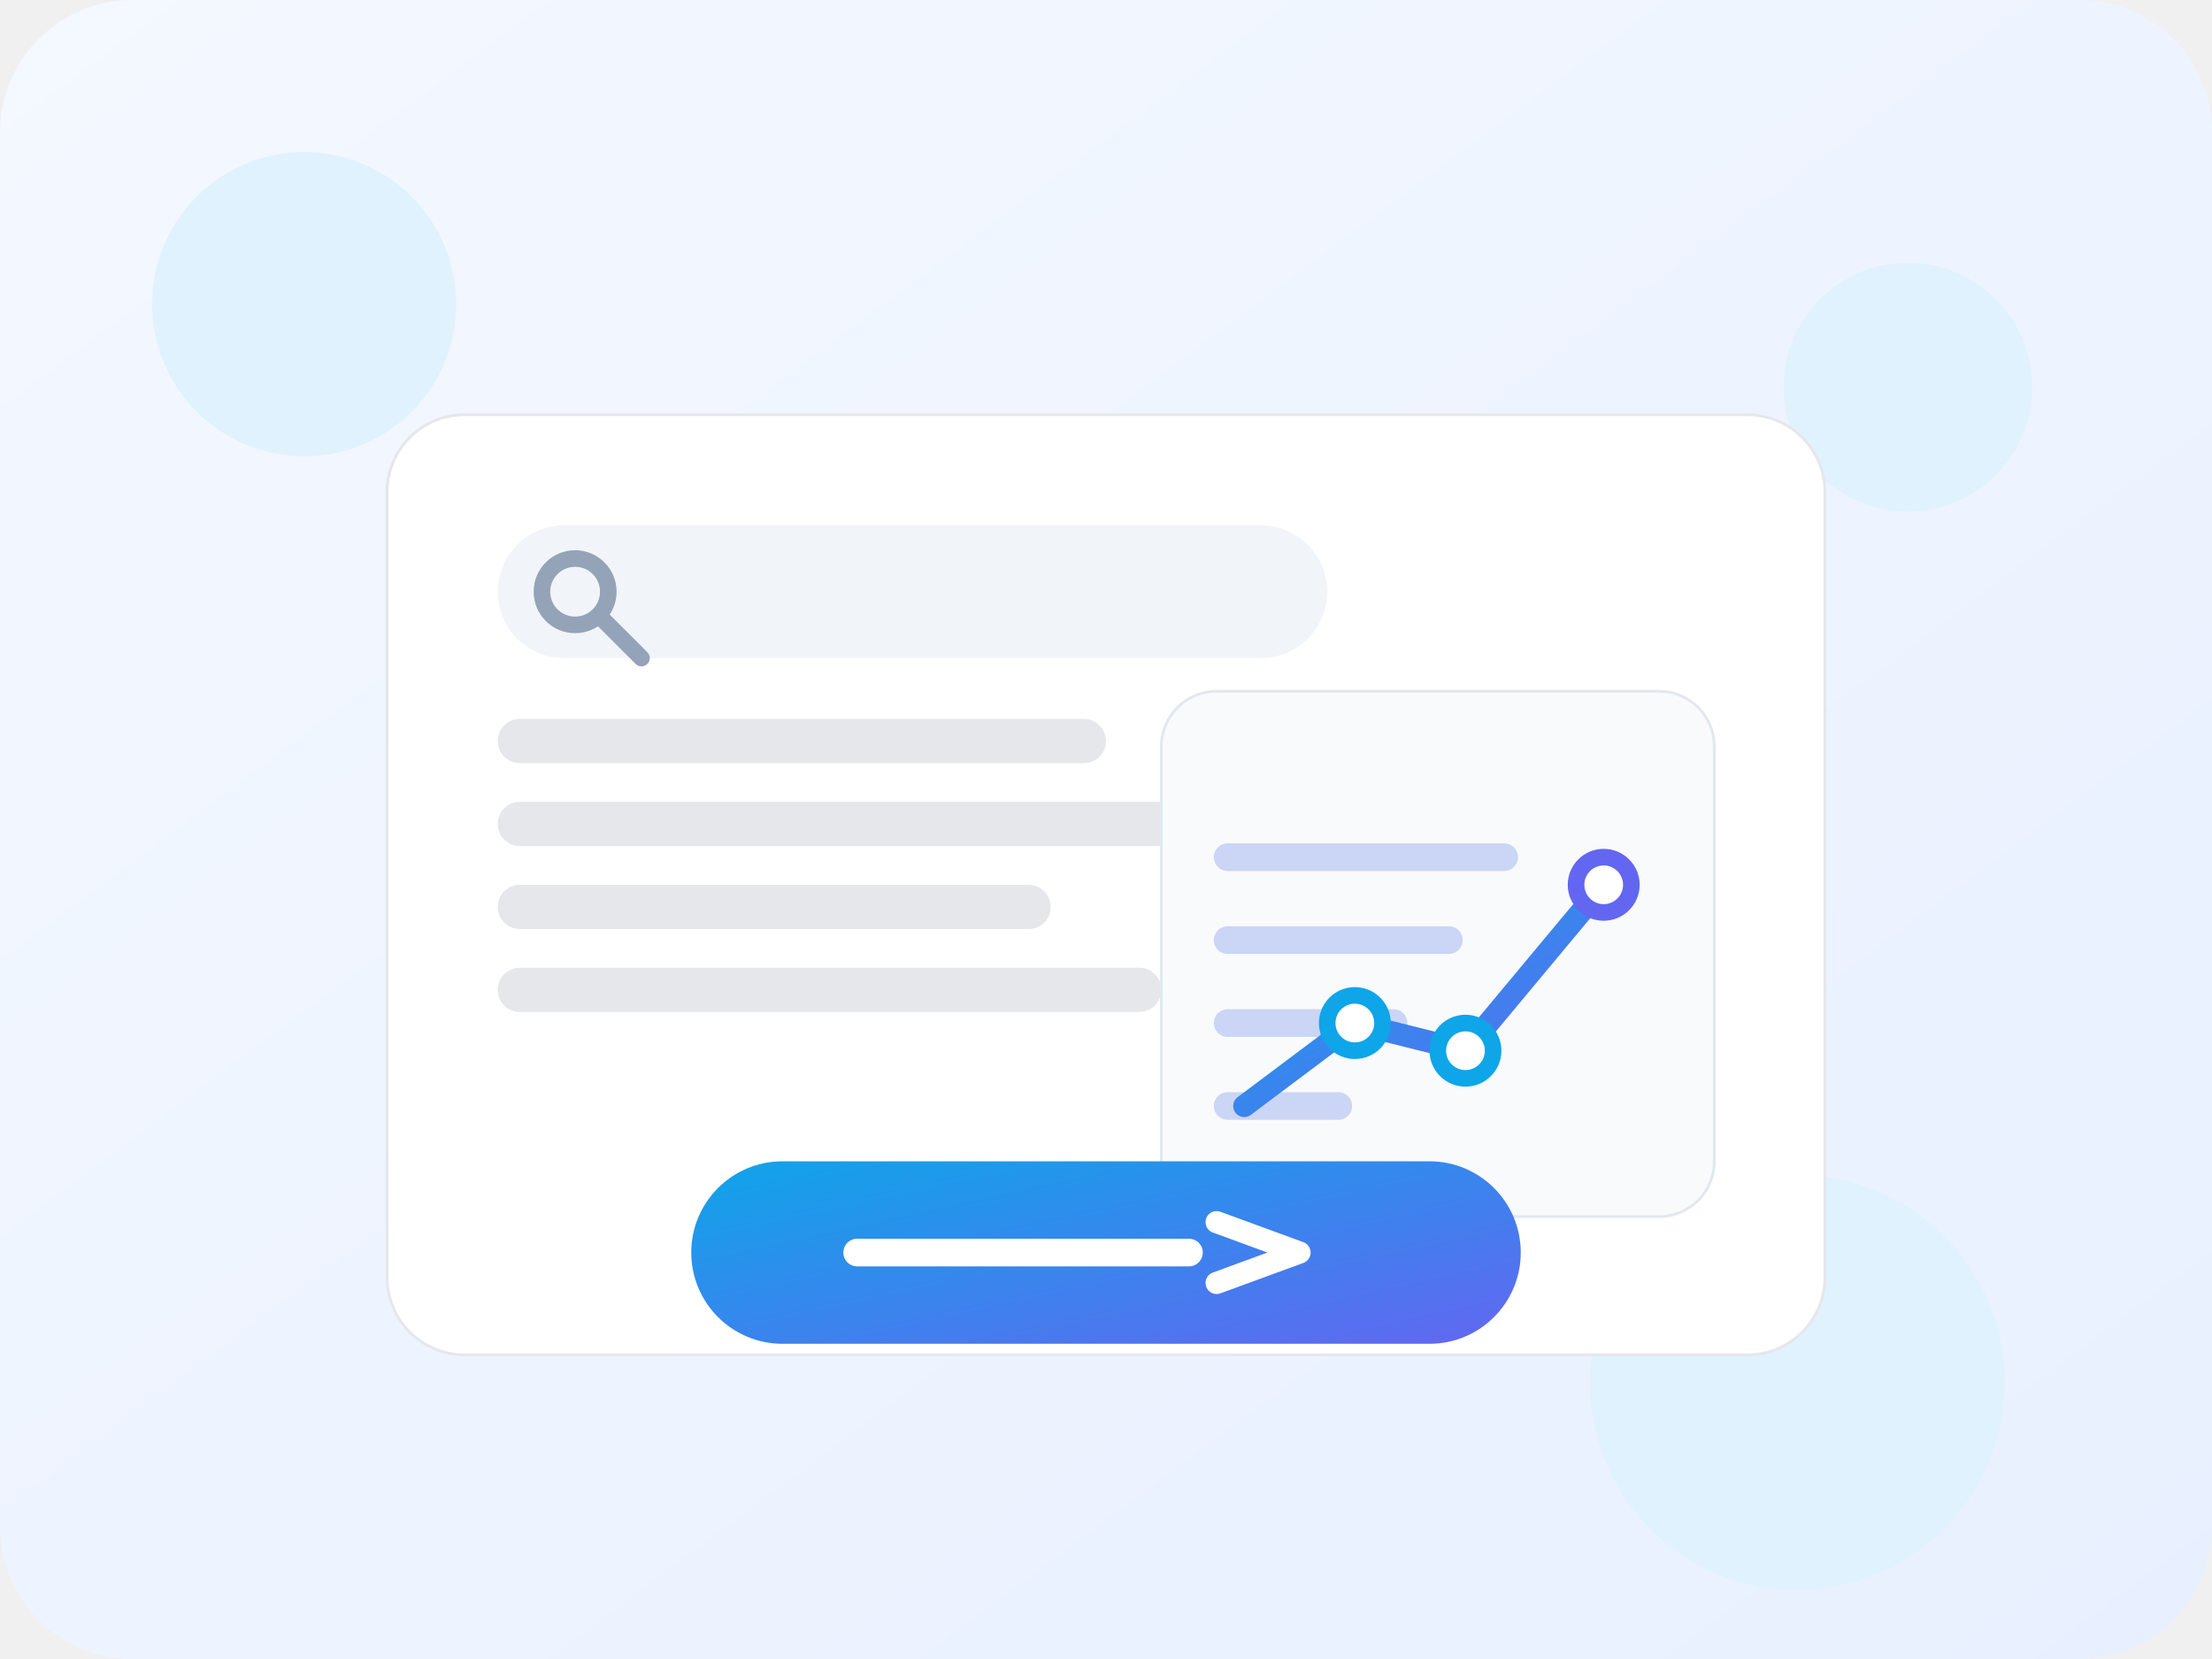
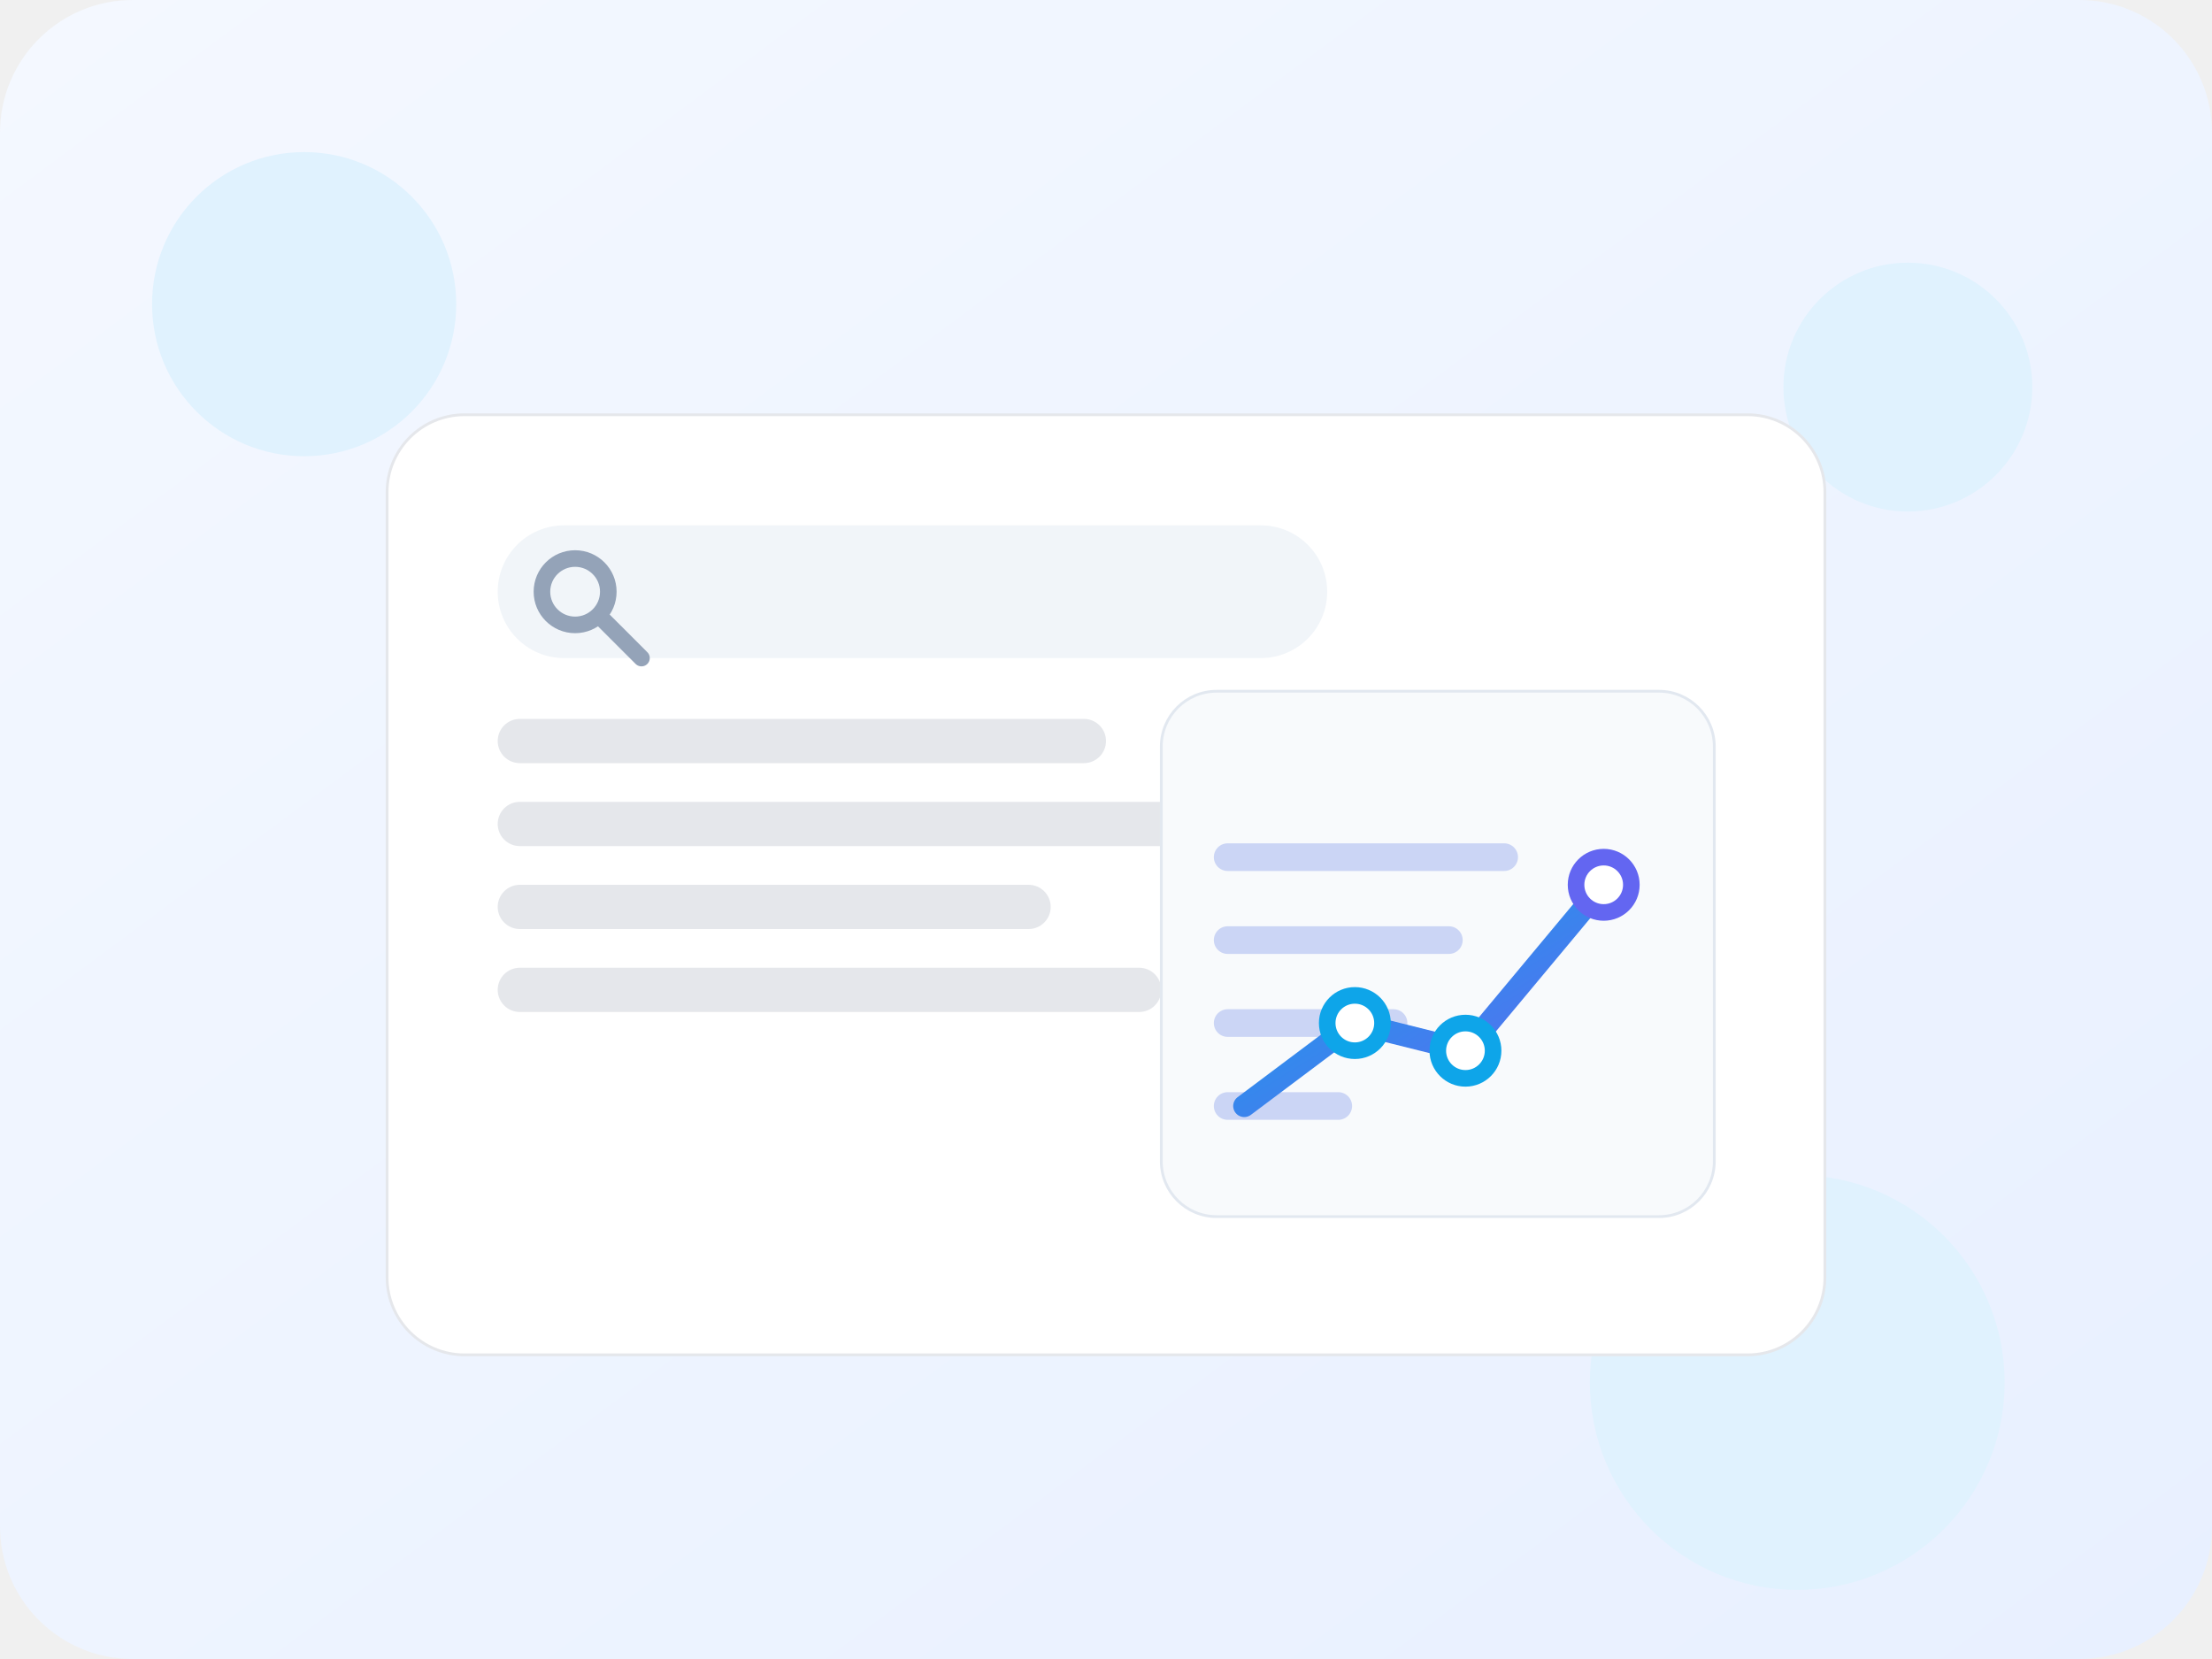
<svg xmlns="http://www.w3.org/2000/svg" width="800" height="600" viewBox="0 0 800 600" fill="none">
  <defs>
    <linearGradient id="bg" x1="0" y1="0" x2="1" y2="1">
      <stop offset="0" stop-color="#F4F8FF" />
      <stop offset="1" stop-color="#E8F0FF" />
    </linearGradient>
    <linearGradient id="accent" x1="0" y1="0" x2="1" y2="1">
      <stop offset="0" stop-color="#0EA5E9" />
      <stop offset="1" stop-color="#6366F1" />
    </linearGradient>
  </defs>
  <rect width="800" height="600" rx="48" fill="url(#bg)" />
  <circle cx="110" cy="110" r="55" fill="#E0F2FE" />
  <circle cx="690" cy="140" r="45" fill="#E0F2FE" />
  <circle cx="650" cy="500" r="75" fill="#E0F2FE" />
  <rect x="140" y="150" width="520" height="340" rx="28" fill="white" stroke="#E5E7EB" />
  <rect x="180" y="190" width="300" height="48" rx="24" fill="#F1F5F9" />
  <circle cx="208" cy="214" r="12" stroke="#94A3B8" stroke-width="6" fill="none" />
  <path d="M218 224l14 14" stroke="#94A3B8" stroke-width="6" stroke-linecap="round" />
  <rect x="180" y="260" width="220" height="16" rx="8" fill="#E5E7EB" />
  <rect x="180" y="290" width="260" height="16" rx="8" fill="#E5E7EB" />
  <rect x="180" y="320" width="200" height="16" rx="8" fill="#E5E7EB" />
  <rect x="180" y="350" width="240" height="16" rx="8" fill="#E5E7EB" />
  <g transform="translate(420 250)">
    <rect x="0" y="0" width="200" height="190" rx="20" fill="#F8FAFC" stroke="#E2E8F0" />
    <path d="M24 150h40" stroke="#CBD5F5" stroke-width="10" stroke-linecap="round" />
    <path d="M24 120h60" stroke="#CBD5F5" stroke-width="10" stroke-linecap="round" />
    <path d="M24 90h80" stroke="#CBD5F5" stroke-width="10" stroke-linecap="round" />
    <path d="M24 60h100" stroke="#CBD5F5" stroke-width="10" stroke-linecap="round" />
    <path d="M30 150L70 120L110 130L160 70" stroke="url(#accent)" stroke-width="8" stroke-linecap="round" stroke-linejoin="round" />
    <circle cx="70" cy="120" r="10" fill="white" stroke="#0EA5E9" stroke-width="6" />
    <circle cx="110" cy="130" r="10" fill="white" stroke="#0EA5E9" stroke-width="6" />
    <circle cx="160" cy="70" r="10" fill="white" stroke="#6366F1" stroke-width="6" />
  </g>
-   <g transform="translate(250 420)">
-     <rect x="0" y="0" width="300" height="66" rx="33" fill="url(#accent)" />
-     <path d="M60 33h120" stroke="white" stroke-width="10" stroke-linecap="round" />
-     <path d="M190 22l30 11-30 11" stroke="white" stroke-width="8" stroke-linecap="round" stroke-linejoin="round" />
-   </g>
</svg>
